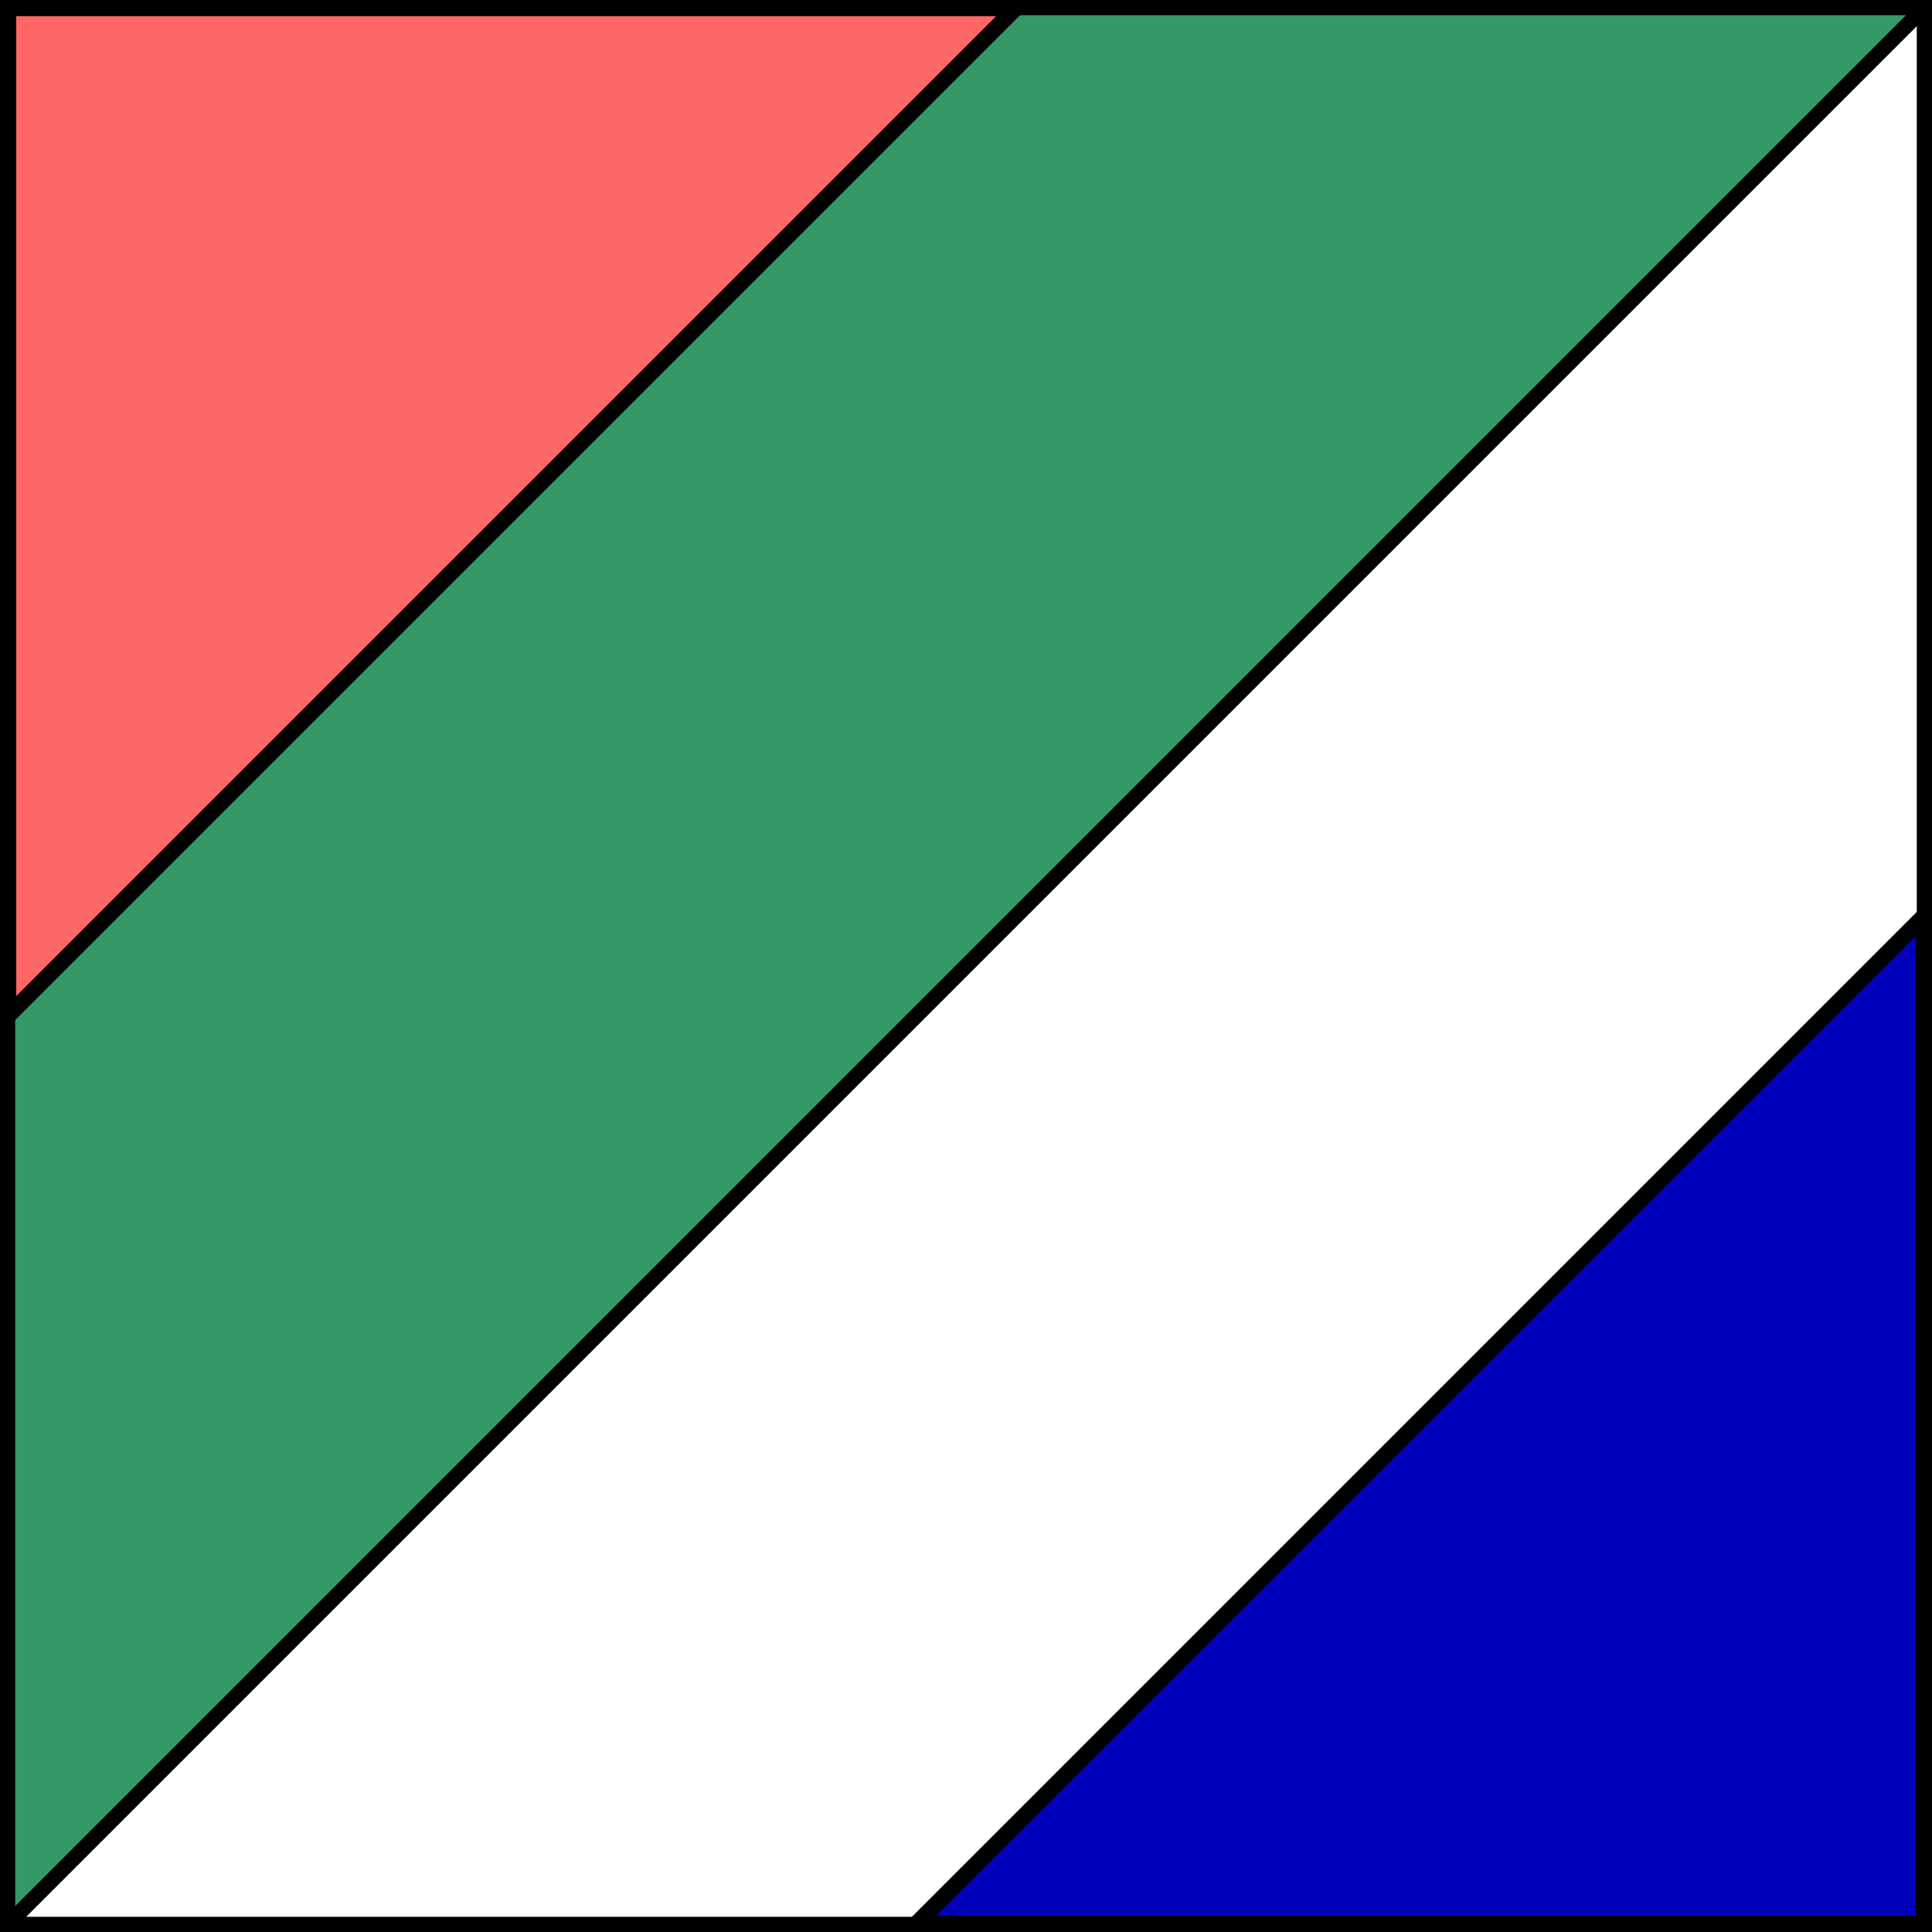
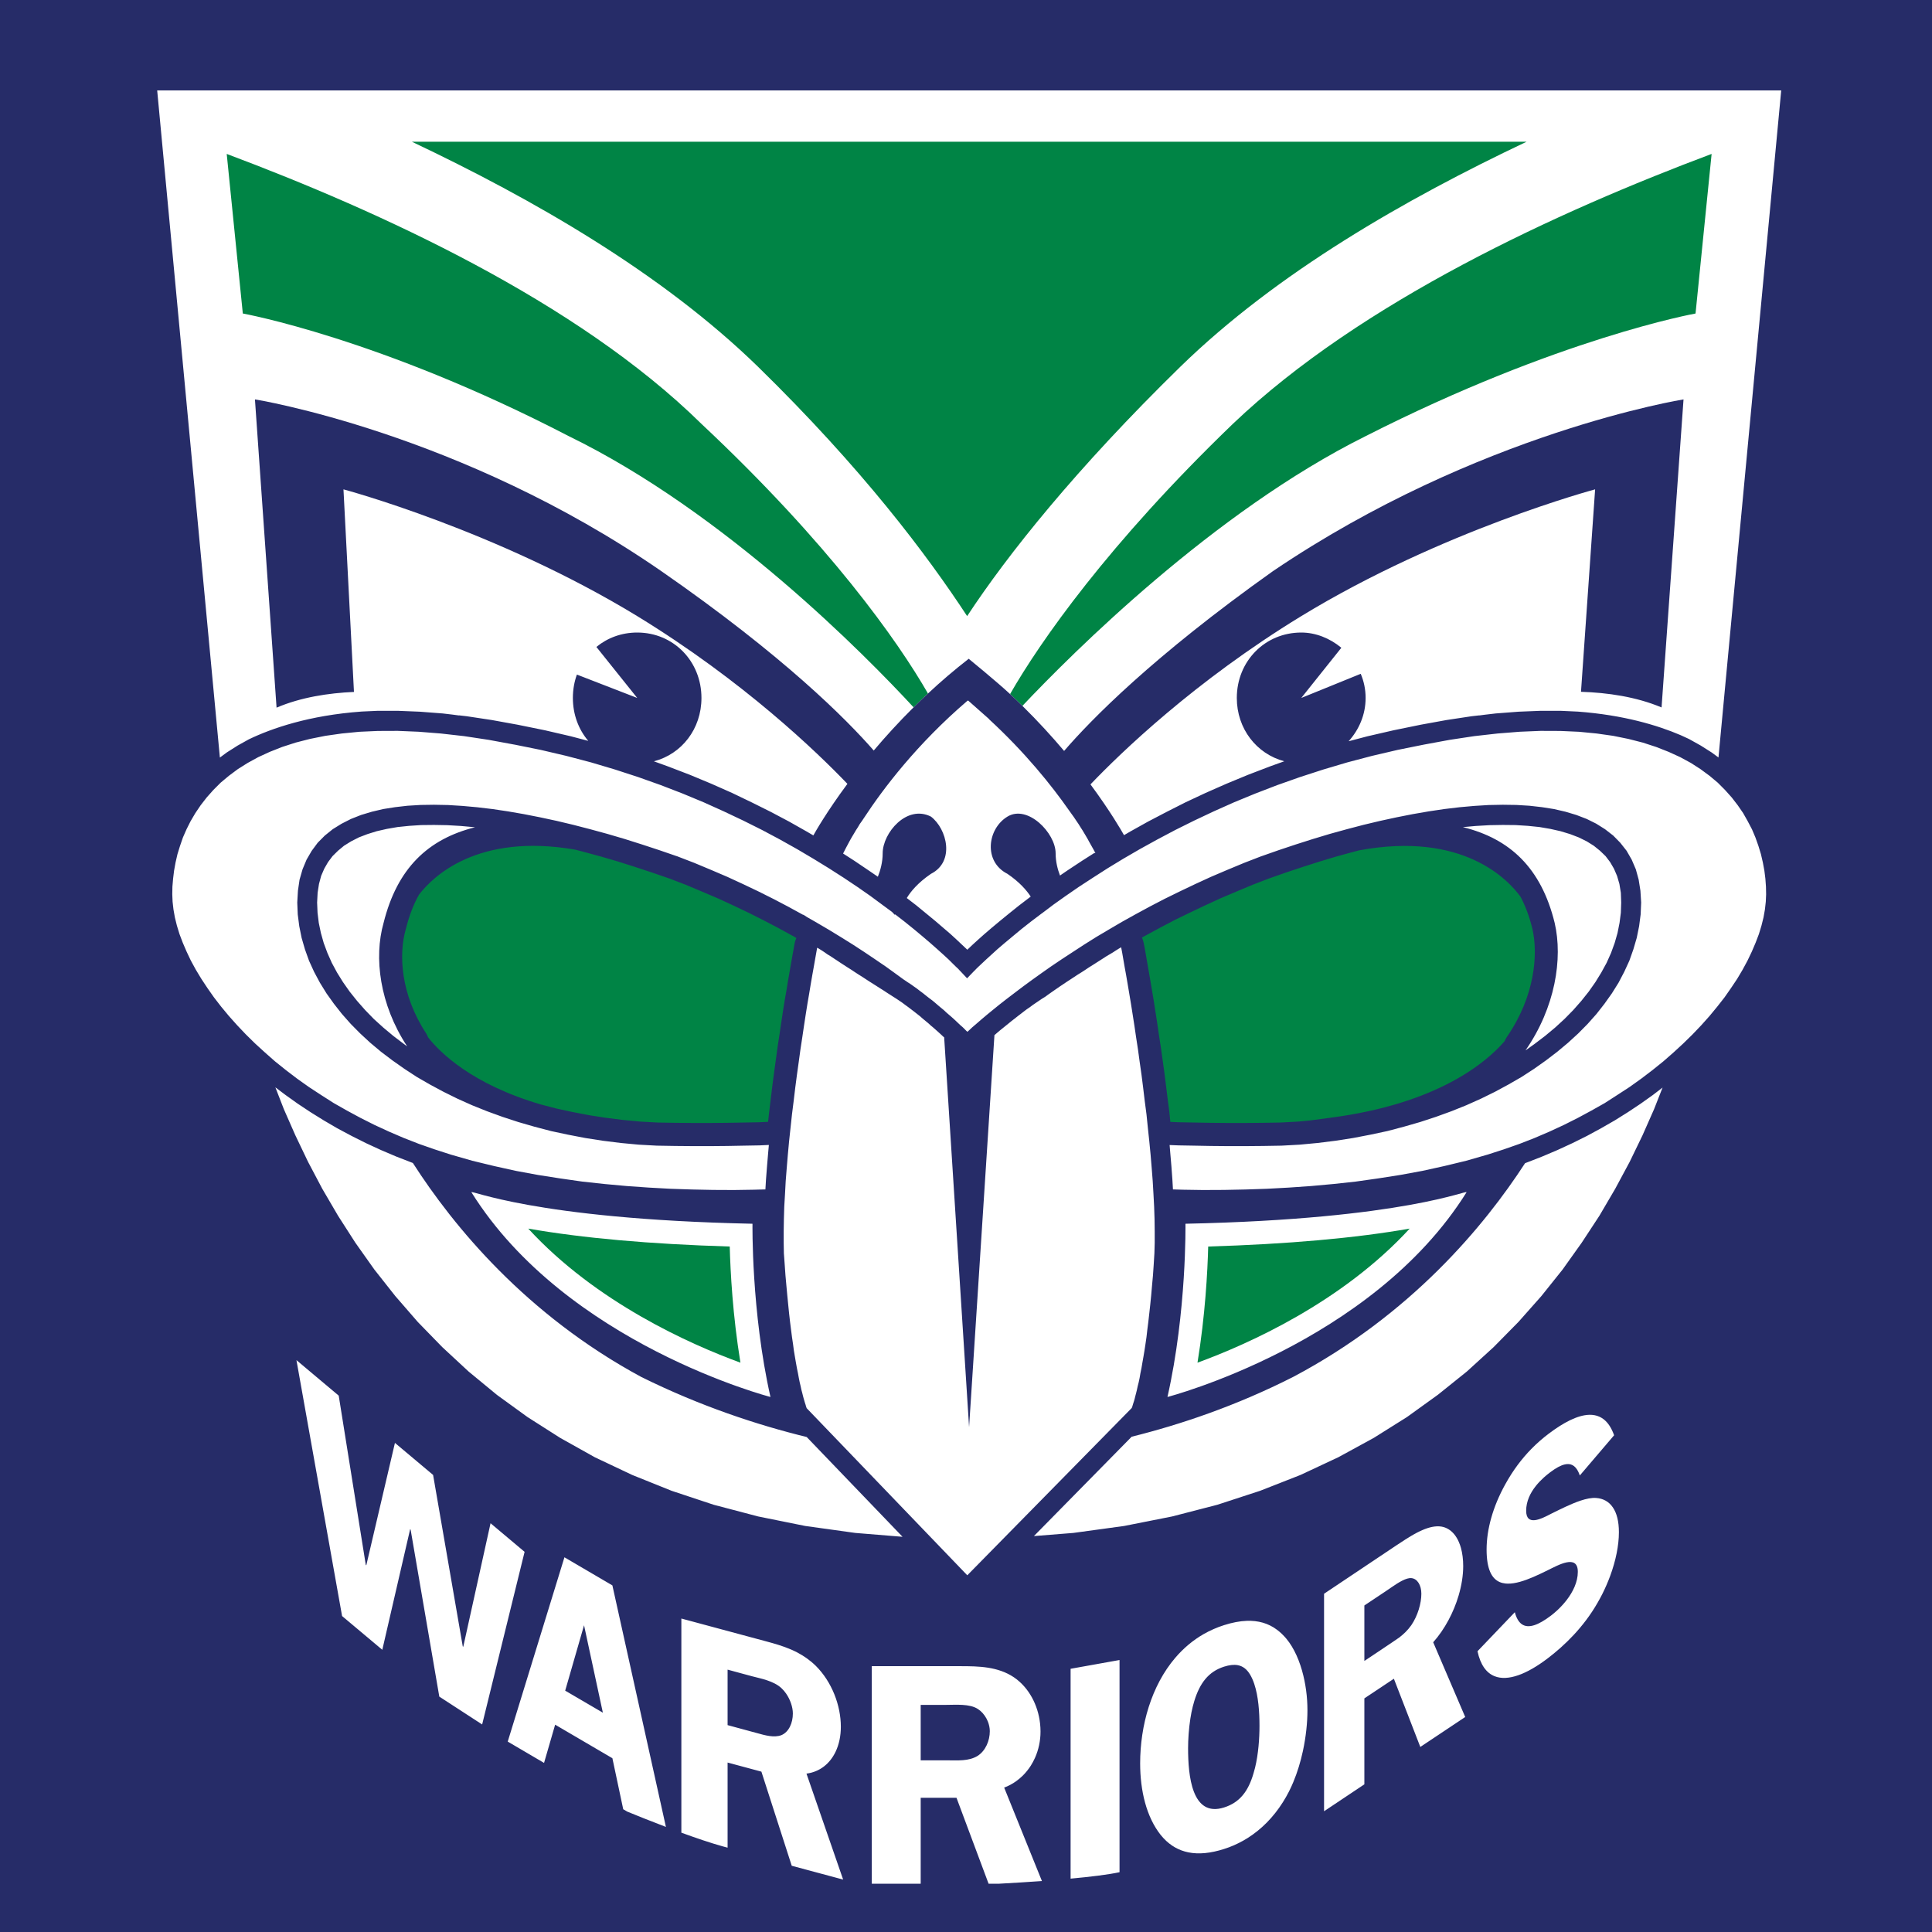
- <svg xmlns="http://www.w3.org/2000/svg" width="117" height="117" id="svg2168" version="1.0">
-   <defs id="defs2170" />
-   <g id="layer1" transform="translate(0,-935.3621)">
-     <path style="fill:#ffffff;fill-opacity:1;fill-rule:evenodd;stroke:#000000;stroke-width:0.921px;stroke-linecap:butt;stroke-linejoin:miter;stroke-opacity:1" d="M 0.461,1051.902 L 116.539,1051.902 L 116.539,935.823 L 0.461,1051.902 z " id="path3159" />
-     <path style="fill:#339966;fill-opacity:1;fill-rule:evenodd;stroke:#000000;stroke-width:0.921px;stroke-linecap:butt;stroke-linejoin:miter;stroke-opacity:1" d="M 0.461,1051.902 L 0.461,935.823 L 116.539,935.823 L 0.461,1051.902 z " id="path3161" />
-     <path style="fill:#ff6666;fill-rule:evenodd;stroke:#000000;stroke-width:0.984px;stroke-linecap:butt;stroke-linejoin:miter;stroke-opacity:1;fill-opacity:1" d="M 61.508,935.854 L 0.492,935.854 L 0.492,996.87 L 61.508,935.854 z " id="path2210" />
-     <path id="path3183" d="M 55.492,1051.87 L 116.508,1051.87 L 116.508,990.854 L 55.492,1051.87 z " style="fill:#0000bb;fill-opacity:1;fill-rule:evenodd;stroke:#000000;stroke-width:0.984px;stroke-linecap:butt;stroke-linejoin:miter;stroke-opacity:1" />
+ <svg xmlns="http://www.w3.org/2000/svg" clip-rule="evenodd" fill-rule="evenodd" stroke-linejoin="round" stroke-miterlimit="2" viewBox="0 0 100 100" version="1.1" id="svg3">
+   <defs id="defs3" />
+   <g id="layer18">
+     <rect style="fill:#262c68;fill-rule:evenodd;stroke:#000000;fill-opacity:1" id="rect3" width="157.627" height="143.22" x="-31.356" y="-13.983" />
+   </g>
+   <g id="layer17">
+     <path d="m47.655 97.5h-2.531v-11.259h4.572c.483 0 .969.004 1.44.078.236.037.467.092.693.172.224.08.443.186.652.326.776.53 1.248 1.438 1.353 2.394.015.137.023.275.023.412 0 .48-.1.946-.287 1.364-.062.139-.135.274-.215.402-.122.191-.264.368-.425.526-.108.104-.223.201-.347.289-.185.131-.388.239-.607.322l1.953 4.834c-.834.061-1.619.108-2.205.14h-.555l-1.661-4.447h-1.853zm-4.404-6.832c.177-.372.271-.813.271-1.293 0-1.1-.463-2.324-1.301-3.156-.297-.289-.614-.507-.94-.68-.219-.115-.442-.21-.668-.292-.113-.041-.226-.078-.34-.114-.228-.071-.457-.134-.685-.195l-4.321-1.163v11.084c.751.274 1.508.532 2.134.706.089.025.175.048.259.07v-4.406l1.75.471 1.57 4.872 2.661.715-1.898-5.485c.691-.09 1.213-.515 1.508-1.134zm12.163 6.57c1.009-.093 1.94-.205 2.533-.333v-10.983l-2.533.454zm12.104-10.256c-.017-.084-.036-.168-.056-.25-.18-.745-.475-1.426-.882-1.915-.154-.182-.315-.336-.485-.462-.057-.043-.114-.082-.173-.119-.235-.144-.486-.241-.754-.294-.067-.014-.135-.024-.204-.032-.138-.016-.28-.021-.427-.016-.366.012-.76.089-1.18.223-.187.059-.369.128-.543.205-.175.077-.343.161-.505.253-.567.324-1.056.742-1.472 1.226-1.245 1.454-1.823 3.513-1.823 5.472 0 1.412.323 2.77 1.062 3.702.05.062.101.121.154.177.366.389.791.625 1.271.724.274.056.567.068.876.038.31-.03.637-.101.98-.211.087-.027.171-.057.256-.088.169-.063.335-.136.497-.217.163-.08.322-.17.477-.268.698-.443 1.317-1.06 1.813-1.846.111-.175.216-.358.313-.548.082-.16.157-.324.228-.495.213-.509.378-1.058.497-1.608.158-.734.235-1.469.235-2.109 0-.34-.022-.688-.069-1.032-.023-.171-.052-.342-.086-.51zm-38.303-6.377-2.935 9.539 1.88 1.104.574-1.979 2.963 1.736.561 2.641.213.125c.463.19 1.19.483 1.997.79l-2.771-12.501zm46.293-.795c-.063-.145-.139-.275-.229-.386-.179-.221-.407-.366-.681-.41-.302-.043-.627.033-.963.178-.048.02-.096.042-.145.065-.097.046-.195.097-.294.153-.048.027-.098.055-.147.084-.099.058-.198.12-.298.184-.149.095-.299.194-.449.293l-3.769 2.521v11.258l2.086-1.393v-4.449l1.528-1.017 1.368 3.531 2.324-1.55-1.657-3.868c.603-.68 1.059-1.55 1.316-2.42.154-.522.237-1.044.237-1.524 0-.342-.04-.659-.116-.937-.031-.111-.067-.214-.111-.313zm-10.546 11.685c-.025.101-.052.199-.081.294-.268.923-.71 1.508-1.524 1.765-1.671.532-1.862-1.656-1.862-3.068 0-.442.035-.996.118-1.532.033-.215.075-.427.125-.627.025-.1.052-.197.081-.29.282-.912.726-1.512 1.538-1.771.278-.088.511-.113.71-.077.266.05.471.211.636.485.041.069.081.145.117.227.038.083.071.17.101.261.213.636.27 1.45.27 2.167 0 .645-.057 1.461-.229 2.166zm-15.913-.38c.521 0 1.091.051 1.549-.229.413-.262.634-.787.634-1.28 0-.166-.036-.337-.099-.497-.086-.214-.22-.41-.388-.555-.042-.035-.086-.068-.131-.097-.427-.28-1.154-.213-1.63-.213h-1.329v2.871zm-8.608-1.302c-.379.142-.839.009-1.279-.114-.063-.018-1.502-.407-1.502-.407v-2.872l1.255.34c.112.03.24.06.373.094.135.034.275.072.415.119.278.094.551.22.753.414.086.08.165.174.236.277.212.308.346.696.346 1.027 0 .491-.208.962-.597 1.122zm-15.05-10.971-1.413 6.396-.026-.023-1.535-8.873-1.975-1.658-1.483 6.337-.026-.022-1.401-8.761-2.188-1.838 2.362 13.246 2.082 1.747 1.441-6.243.025.025 1.484 8.641 2.218 1.442 2.197-8.935zm3.863 8.666.976-3.385.974 4.525zm53.366-9.973c-.234-.02-.519.04-.821.141-.251.084-.516.198-.775.318-.104.047-.207.097-.307.146-.15.072-.296.145-.433.213-.509.268-1.29.663-1.29-.156 0-.491.214-.925.502-1.286.064-.08.131-.156.201-.23.07-.072.141-.141.213-.207.109-.098.219-.187.324-.266.149-.113.287-.204.414-.273.129-.069.246-.115.353-.138.072-.016.14-.021.202-.016.032.004.063.009.093.016.058.017.113.044.164.081.025.019.05.04.073.065.071.073.133.171.187.295.018.041.036.085.051.132l1.775-2.081c-.137-.385-.319-.656-.541-.828-.277-.214-.614-.273-.998-.205-.077.014-.156.032-.236.056-.161.047-.329.114-.503.197-.349.169-.723.408-1.114.704-.308.233-.609.494-.899.791-.483.494-.938 1.089-1.345 1.828-.16.288-.3.579-.421.867-.12.288-.22.576-.301.86-.08.283-.141.564-.182.84-.04.275-.06.544-.06.807 0 1 .258 1.496.671 1.678.096.042.199.067.31.079.037.004.074.005.113.006.384.007.841-.137 1.324-.344.241-.104.49-.223.739-.346.548-.267 1.565-.857 1.565.079 0 .527-.252 1.036-.579 1.461-.073.094-.149.185-.227.269-.078.086-.159.167-.238.242-.12.113-.24.213-.352.298-.636.483-1.156.683-1.503.441-.158-.111-.28-.312-.362-.621l-1.932 2.02c.153.71.462 1.122.879 1.29.694.282 1.684-.11 2.736-.908.899-.68 1.878-1.633 2.595-2.883.087-.15.168-.301.247-.455.155-.308.292-.623.409-.939.291-.789.453-1.581.453-2.267 0-.558-.11-.987-.313-1.283-.202-.298-.496-.461-.861-.488zm-9.573 6.588c-.188.266-.401.464-.619.632-.109.084-1.809 1.216-1.809 1.216v-2.872l1.097-.731c.098-.066.209-.145.326-.223.175-.12.363-.244.54-.332.178-.09.345-.145.477-.129.302.029.51.367.51.808 0 .494-.185 1.139-.522 1.631zm-20.849-3.518-2.114 2.293-2.429-2.293-12.388-1.603-11.689-6.694-7.248-8.716-3.876-9.226-3.621-4.366-.78-3.743v-3.55l2.353-2.755-3.381-36.397 86.277.198-3.507 36.245 2.316 4.933v4.099l-4.93 7.25-5.786 10.725-5.76 5.303-8.245 5.214-10.776 3.083z" fill="#fff" fill-rule="nonzero" id="path1" />
+     <path d="m27.342 63.592c3.511 3.821 8.367 5.983 10.983 6.94-.4-2.448-.519-4.695-.554-6.012-4.129-.125-7.619-.435-10.429-.928zm45.623 0c-2.81.493-6.3.803-10.429.928-.034 1.317-.155 3.564-.554 6.012 2.616-.957 7.471-3.119 10.983-6.94zm-33.082-5.45.544-4.18.46-2.91s.366-2.372.493-2.53c0 0-2.86-1.644-5.226-2.514 0 0-1.811-.838-5.162-1.771 0 0-2.621-.933-5.543-.332 0 0-2.86.585-4.083 2.641 0 0-1.35 2.403-.333 5.25 0 0 .699 1.85 1.635 2.656 0 0 1.939 2.04 5.893 2.957 0 0 2.908.664 4.893.743 0 0 5.091.122 6.429-.01zm20.656 0-.547-4.203-.463-2.925s-.368-2.385-.495-2.544c0 0 2.875-1.653 5.254-2.527 0 0 1.82-.843 5.19-1.781 0 0 2.634-.938 5.573-.334 0 0 2.875.588 4.104 2.655 0 0 1.358 2.416.336 5.278 0 0-.704 1.86-1.645 2.671 0 0-1.949 2.05-5.925 2.972 0 0-2.923.669-4.919.748 0 0-5.118.122-6.463-.01zm-24.232-36.202c-6.452-6.348-16.658-11.004-24.572-13.973l.833 8.26s7.081 1.268 16.871 6.348c8.098 3.945 15.375 11.36 17.848 14.036.24-.238.488-.476.745-.714-1.555-2.711-5.127-7.772-11.725-13.957zm34.377.635c9.995-5.08 17.077-6.348 17.077-6.348l.832-8.26c-7.914 2.969-18.12 7.625-24.781 13.973-6.445 6.207-9.984 11.284-11.53 13.985.22.204.433.408.638.611 2.586-2.738 9.904-10.052 17.764-13.961zm8.332-15.239c-6.254 2.962-12.922 6.772-17.917 11.642-5.417 5.295-8.955 9.739-11.04 12.912-2.081-3.173-5.412-7.617-10.829-12.912-5-4.87-11.662-8.68-17.912-11.642z" fill="#008445" fill-rule="nonzero" id="path2" />
+     <path d="m94.299 2.5s-3.072 32.641-3.5 37.475c1.924 1.964 2.585 4.421 2.585 6.424-.012 2.504-1.525 5.464-4.19 8.201-.239.244-.492.487-.75.727-1.189 3.565-3.096 7.712-6.063 11.667-5.548 7.395-14.856 14.048-29.962 14.715l-2.331 2.376-2.314-2.357c-15.222-.547-24.571-7.263-30.115-14.737-2.962-3.99-4.855-8.172-6.029-11.757-.223-.21-.441-.422-.65-.634-2.664-2.737-4.178-5.697-4.189-8.201-.001-1.989.652-4.423 2.544-6.38-.783-8.925-3.466-37.519-3.466-37.519h88.43zm-52.545 70.388-.013-.034-.022-.062-.021-.079-.031-.091-.031-.106-.035-.119-.037-.136-.038-.155-.045-.167-.04-.189-.05-.209-.044-.218-.045-.246-.053-.257-.051-.284-.052-.304-.054-.322-.045-.34-.054-.365-.049-.382-.052-.411-.049-.434-.046-.453-.047-.478-.047-.507-.047-.523-.039-.552-.043-.585v.023l-.01-.575v-.607l.01-.623.019-.639.039-.659.036-.671.054-.682.057-.684.064-.692.075-.696.075-.697.086-.684.082-.686.088-.673.092-.659.088-.646.097-.636.089-.602.089-.583.09-.563.09-.525.082-.495.08-.464.076-.424.068-.388.062-.348.044-.249.094.053.142.088.143.094.151.107.169.102.162.109.173.113.178.119.181.117.182.118.194.122.186.124.197.128.188.117.191.126.186.121.195.123.185.118.179.114.179.112.17.113.165.105.163.105.15.095.152.102.149.101.153.115.157.114.149.114.15.114.154.121.149.117.142.125.147.122.146.12.131.121.138.114.132.117.127.114.122.11.116.11.057.047 1.29 20.174 1.312-20.294.032-.022.132-.115.134-.113.144-.116.147-.119.151-.122.146-.12.158-.121.157-.125.155-.118.156-.121.158-.12.164-.111.156-.117.16-.109.152-.103.157-.106.155-.095.026-.017.134-.099.145-.102.16-.112.163-.112.164-.114.179-.119.177-.119.188-.122.184-.121.188-.124.196-.121.186-.121.186-.125.189-.118.184-.117.185-.119.178-.113.168-.109.169-.1.169-.1.143-.094.146-.091.132-.078.005-.004.052.272.06.348.067.388.077.424.08.464.083.495.088.525.089.563.091.583.088.602.098.636.088.646.094.659.085.673.082.686.09.684.071.697.074.696.067.692.057.684.053.682.039.671.035.659.021.639.008.623v.607l-.016.575v-.023l-.036.585-.038.552-.048.523-.044.507-.048.478-.05.453-.049.434-.052.411-.044.382-.053.365-.052.34-.054.322-.054.304-.048.284-.053.257-.042.246-.046.218-.053.209-.041.189-.041.167-.041.155-.033.136-.034.119-.035.106-.028.091-.023.079-.021.062-.013.02-.006.012-8.504 8.651-8.313-8.649zm2.515 6.456-2.588-.36-2.437-.492-2.301-.605-2.176-.722-2.045-.822-1.928-.912-1.8-1.007-1.688-1.076-1.579-1.145-1.471-1.212-1.361-1.262-1.268-1.302-1.167-1.344-1.081-1.369-.982-1.386-.899-1.4-.817-1.397-.738-1.398-.659-1.377-.593-1.349-.438-1.127.53.399.628.448.661.438.684.425.7.409.738.394.754.378.773.356.799.34.823.319.028.011c2.092 3.262 5.852 7.851 11.819 11.073 3.05 1.51 6 2.483 8.565 3.11l4.961 5.164zm38.515-16.416-.914 1.393-.993 1.393-1.095 1.369-1.185 1.337-1.29 1.309-1.381 1.259-1.497 1.202-1.598 1.152-1.723 1.082-1.833 1.001-1.961.918-2.087.819-2.213.723-2.346.607-2.484.492-2.627.36-2.042.163 5.06-5.143c2.518-.626 5.402-1.595 8.357-3.094 6.083-3.216 9.891-7.804 12.006-11.065l.002-.001.051-.018.82-.319.801-.34.772-.356.76-.378.727-.394.712-.409.679-.425.658-.438.63-.448.504-.387-.002.006-.436 1.109-.596 1.349-.666 1.377-.751 1.398zm-42.905 9.379s-10.562-2.737-15.474-10.589c-.116-.185 3.123 1.381 14.544 1.623 0 0-.071 4.532.93 8.966zm21.48-8.966c11.421-.242 14.659-1.808 14.545-1.623-4.913 7.852-15.476 10.589-15.476 10.589 1.001-4.434.931-8.966.931-8.966zm3.946-19.028.886-.311.885-.295.882-.281.884-.266.873-.241.867-.227.862-.205.849-.184.833-.164.82-.142.805-.12.789-.094.768-.069.747-.046.731-.014.699.01.677.041.652.074.622.098.596.138.56.168.537.206.487.242.459.288.424.329.365.372.326.413.266.461.214.5.147.535.091.575.038.609-.026.614-.08.613-.123.605-.175.596-.208.588-.264.574-.296.564-.343.549-.386.542-.411.525-.46.517-.488.494-.527.482-.558.466-.581.444-.618.438-.649.421-.675.389-.7.378-.726.357-.754.337-.773.311-.802.291-.817.268-.841.242-.857.226-.872.186-.893.172-.91.142-.923.115-.931.088-.95.052h-.013l-.946.016-.924.008h-.902l-.872-.008-.848-.016-.822-.014-.463-.018.033.4.06.701.051.696.029.5.493.015 1.058.016 1.088-.005 1.102-.022 1.125-.037 1.134-.062 1.148-.08 1.155-.105 1.154-.125 1.159-.164 1.15-.18 1.152-.212 1.136-.251 1.126-.272 1.102-.317.835-.269.812-.284.789-.308.769-.33.752-.348.722-.363.702-.379.685-.386.647-.417.638-.415.606-.433.582-.443.559-.45.529-.463.506-.466.482-.472.451-.473.426-.477.397-.481.377-.481.337-.483.318-.475.283-.477.254-.471.224-.469.193-.453.171-.448.134-.441.106-.426.073-.414.044-.397.017-.381-.008-.396-.03-.412-.052-.416-.078-.421-.1-.432-.13-.427-.155-.438-.178-.421-.221-.421-.237-.42-.281-.408-.31-.402-.346-.386-.378-.38-.424-.355-.466-.343-.496-.32-.556-.302-.6-.274-.644-.253-.69-.225-.747-.191-.788-.16-.854-.121-.911-.089-.965-.043-1.025-.004-1.086.045-1.143.091-1.207.136-1.275.193-1.339.247-1.357.274-1.32.308-1.28.337-1.243.369-1.211.393-1.175.415-1.133.436-1.096.451-1.058.472-1.011.477-.978.486-.939.497-.893.493-.858.498-.812.494-.767.492-.731.476-.687.474-.611.434-.19.144-.403.304-.023.015-.556.42-.505.398-.456.379-.414.345-.366.313-.316.288-.268.244-.22.207-.174.163-.124.121-.07.075-.019.015-.374.388-.026-.028-.341-.363-.022-.02-.067-.076-.121-.112-.166-.163-.217-.216-.264-.243-.311-.28-.36-.318-.404-.345-.448-.374-.496-.4-.48-.372-.02.023-.127-.133-.01-.012-.493-.363-.625-.462-.674-.47-.718-.48-.762-.488-.805-.494-.842-.498-.887-.497-.925-.493-.972-.486-1.008-.477-1.047-.472-1.086-.451-1.128-.436-1.166-.415-1.207-.393-1.24-.369-1.281-.337-1.316-.308-1.354-.274-.011-.001-1.332-.246-1.276-.193-1.206-.136-1.143-.091-1.084-.045-1.029.004-.962.043-.908.089-.851.121-.798.16-.743.191-.694.225-.64.253-.597.274-.551.302-.508.32-.46.343-.425.355-.38.38-.343.386-.312.402-.276.408-.247.42-.211.421-.185.421-.151.438-.132.427-.099.432-.076.421-.051.416-.035.412-.007.396.016.381.045.397.073.414.105.426.135.441.17.448.195.453.222.469.257.471.288.477.314.475.339.483.372.481.399.481.426.477.452.476.477.469.51.466.525.463.561.45.581.443.61.433.634.415.653.417.68.386.702.379.721.363.754.348.769.33.788.308.815.284.832.269 1.107.317 1.122.272 1.13.251 1.148.212 1.15.18 1.147.164 1.15.125 1.151.105 1.137.08 1.126.062 1.117.037 1.091.022 1.08.005 1.051-.016.285-.008v.001l.288-.008v-.001l.03-.499.054-.696.059-.701.036-.4v-.004l-.486.022-.817.014-.843.016-.871.008h-.895l-.923-.008-.947-.016h-.015l-.944-.052-.933-.088-.923-.115-.91-.142-.894-.172-.871-.186-.862-.226-.837-.242-.818-.268-.801-.291-.774-.311-.752-.337-.723-.357-.704-.378-.675-.389-.644-.421-.623-.438-.586-.444-.557-.466-.522-.482-.489-.494-.458-.517-.413-.525-.384-.537-.342-.554-.302-.564-.262-.574-.211-.588-.173-.596-.122-.605-.079-.613-.025-.614.035-.609.084-.572.155-.538.207-.497.265-.456.312-.421.366-.369.412-.332.452-.28.491-.25.523-.206.559-.168.584-.138.618-.098.645-.074.678-.041.693-.01.723.014.745.046.766.069.792.094.804.12.82.142.834.164.858.184.861.205.877.227.884.241.895.263.898.284.897.295.904.311h.007l.061.022-.033-.011.872.336.871.364.849.363.823.38.802.382.776.389.746.391.72.394.06.033.003-.013.188.123.446.255.672.394.644.393.619.386.592.386.563.379.535.364.507.366.433.316.014.007.166.114.163.105.163.116.164.114.163.127.163.121.159.128.156.122.165.123.148.123.149.129.149.125.151.124.133.125.142.123.13.112.127.114.123.115.111.106.111.104.105.09.094.093.084.087.061.053.071-.062.181-.171.216-.184.25-.217.284-.24.308-.252.344-.279.375-.293.398-.303.434-.329.462-.339.489-.35.516-.363.546-.368.574-.375.598-.39.623-.391.655-.388.679-.398.708-.394.729-.395.755-.393.779-.382.801-.382.827-.38.851-.363.876-.364.898-.347h.005zm-28.538 13.812.862-.008 1.629-.028s.494-.023.497-.023l.059-.528.083-.678.084-.702.091-.68.181-1.322.096-.629.09-.608.089-.593.093-.578.091-.516.082-.504.225-1.288.061-.333.043-.249c.018-.108.052-.212.096-.308l-.03-.016c-.022-.013-.102-.064-.102-.064-.031-.014-.06-.03-.089-.047l-.747-.409-.728-.38-.752-.379-.789-.376-.793-.366-.842-.359-.855-.359-.821-.315c-.009-.004-.917-.316-.917-.316l-.886-.292-.876-.278-.87-.255-.871-.237-.489-.127c-5.044-.865-7.351 1.39-8.075 2.332-.285.505-.509 1.09-.678 1.769-.002.013-.006.027-.011.04-.362 1.266-.273 3.342 1.061 5.374l-.003-.002c.008.013.017.026.024.038.033.053.052.11.076.166.608.775 2.265 2.434 5.86 3.481l.781.204.818.177.875.168.854.133.906.114.891.084.894.049.936.015.913.008zm27.669 0 .915-.008.933-.015.908-.049.593-.056c.33-.044.681-.091 1.067-.142 5.585-.723 8.092-2.882 9.023-3.96.033-.08.075-.157.125-.23 1.442-2.087 1.622-4.265 1.316-5.592-.155-.629-.358-1.177-.612-1.655-.626-.866-2.962-3.402-8.357-2.404l-.323.085-.844.231-.868.261-.867.277-.865.287s-.907.32-.918.323l-.809.311-.867.362-.821.349-.811.374-.791.376-.754.367-.736.386-.717.388-.25.137c.041.089.071.181.092.279l.058.299.282 1.625.174 1.035.181 1.159.086.595.101.654.185 1.318.085.679.083.675.089.683c.001.013.055.54.055.54l.446.019 1.66.029.861.008zm16.033-10.357c-.695-2.834-2.304-4.354-4.75-4.956l.664-.06.712-.041.691-.012.664.007.632.04.604.062.56.096.528.119.498.151.447.172.41.202.368.23.316.255.291.28.235.309.199.341.161.375.121.414.075.457.018.504-.018.53-.068.525-.104.523-.149.52-.188.516-.229.511-.275.502-.306.497-.343.488-.38.477-.42.477-.455.463-.486.446-.52.433-.555.422-.455.323v-.002c1.537-2.215 1.937-4.743 1.507-6.596zm-59.401 6.382c.003.002.003.006.004.008l-.156-.115-.556-.422-.519-.433-.492-.446-.45-.463-.42-.477-.381-.477-.347-.494-.305-.491-.271-.502-.227-.511-.192-.516-.147-.52-.109-.523-.064-.525-.022-.53.026-.506.071-.455.112-.418.162-.374.195-.338.232-.309.284-.28.311-.258.366-.227.402-.205.441-.169.484-.151.523-.119.555-.096.601-.062.621-.04.665-.007.686.012.707.041.73.067c-2.432.607-4.03 2.123-4.734 4.949-.51 1.793-.205 4.219 1.214 6.382zm34.256-12.217.004.005.13.182.128.178.12.179.115.169.108.173.104.162.097.162.09.152.09.154.046.088c.23.393.342.62.342.62l-.056-.007-.008.005-.627.399-.74.489-.364.248c0 .001 0 .001.001.001l-.039.026v-.001c-.121-.319-.226-.713-.226-1.15 0-1.055-1.454-2.536-2.495-1.899-1.044.636-1.248 2.328 0 2.961.634.431 1 .862 1.206 1.18l-.049.035-.561.429-.515.413-.469.383-.424.354-.381.326-.324.289-.281.256-.229.217-.05.047-.047-.046-.228-.214-.271-.256-.319-.293-.374-.321-.418-.359-.462-.38-.506-.416-.507-.391c.195-.326.568-.787 1.252-1.253 1.251-.633.831-2.325 0-2.961-1.252-.637-2.5.844-2.5 1.899 0 .463-.119.887-.249 1.212l-.485-.331-.731-.494-.584-.376s.035-.076.109-.214l.057-.109.067-.125.073-.138.078-.143.089-.154.092-.152.095-.162.105-.162.102-.173.121-.169.086-.13c1.009-1.539 2.754-3.841 5.361-6.074l.002.005c.018-.013.031-.023.031-.023l1.086.961-.005.005c1.877 1.728 3.239 3.428 4.137 4.712zm25.464-5.141.889.041c2.366.178 4.122.709 5.311 1.218l.399.183c.017.011.027.017.027.017-.001-.003-.004-.003-.006-.006l.015.006.606.338.568.36.351.258 3.247-34.526h-84.059l3.245 34.529v.002l.354-.263.567-.36.579-.322c1.185-.569 3.108-1.24 5.844-1.438l.815-.037h1.064l1.123.045 1.186.091.505.059c.112.015.223.028.338.045l-.002-.006.401.046 1.304.197 1.37.249h-.004l1.385.282 1.34.311.897.237v-.001c-.5-.59-.795-1.361-.795-2.221 0-.429.072-.835.208-1.21l3.123 1.21-2.114-2.64c.572-.471 1.304-.746 2.114-.746 1.874 0 3.324 1.483 3.324 3.386 0 1.603-1.023 2.907-2.462 3.279l.704.255 1.154.442 1.114.464 1.072.475 1.026.493.995.496.945.501.9.509.344.201c.11-.201.701-1.236 1.763-2.669-1.554-1.625-5.384-5.324-10.879-8.682-7.291-4.445-15.205-6.561-15.205-6.561l.543 10.485c-1.325.059-2.748.277-4.006.814l-1.119-15.955s10.617 1.692 21.034 8.889c6.355 4.407 9.597 7.684 10.995 9.285.602-.713 1.291-1.471 2.062-2.236.24-.238.488-.476.745-.714.65-.608 1.353-1.212 2.109-1.799 0 0 1.482 1.211 2.141 1.827.22.204.433.408.638.611.811.799 1.531 1.589 2.158 2.332 1.373-1.593 4.576-4.878 10.81-9.306 10.631-7.197 21.251-8.889 21.251-8.889l-1.137 15.944c-1.313-.554-2.802-.766-4.17-.81l.731-10.478s-7.918 2.116-15.209 6.561c-5.528 3.376-9.371 7.098-10.911 8.71 1.026 1.387 1.606 2.397 1.736 2.628l.322-.188.912-.509.958-.501.997-.505 1.035-.484 1.078-.475 1.122-.464 1.155-.442.716-.257c-1.434-.381-2.457-1.683-2.457-3.277 0-1.903 1.458-3.386 3.337-3.386.74 0 1.48.294 2.074.788l-2.074 2.598 3.077-1.25c.163.385.253.806.253 1.25 0 .871-.347 1.651-.88 2.241l.972-.256 1.351-.311 1.373-.281.006-.001h-.006l1.371-.249 1.301-.197.396-.045-.003.005c.098-.015.191-.025.287-.038l.567-.066 1.186-.091 1.123-.045z" fill="#262c68" id="path3" />
  </g>
</svg>
